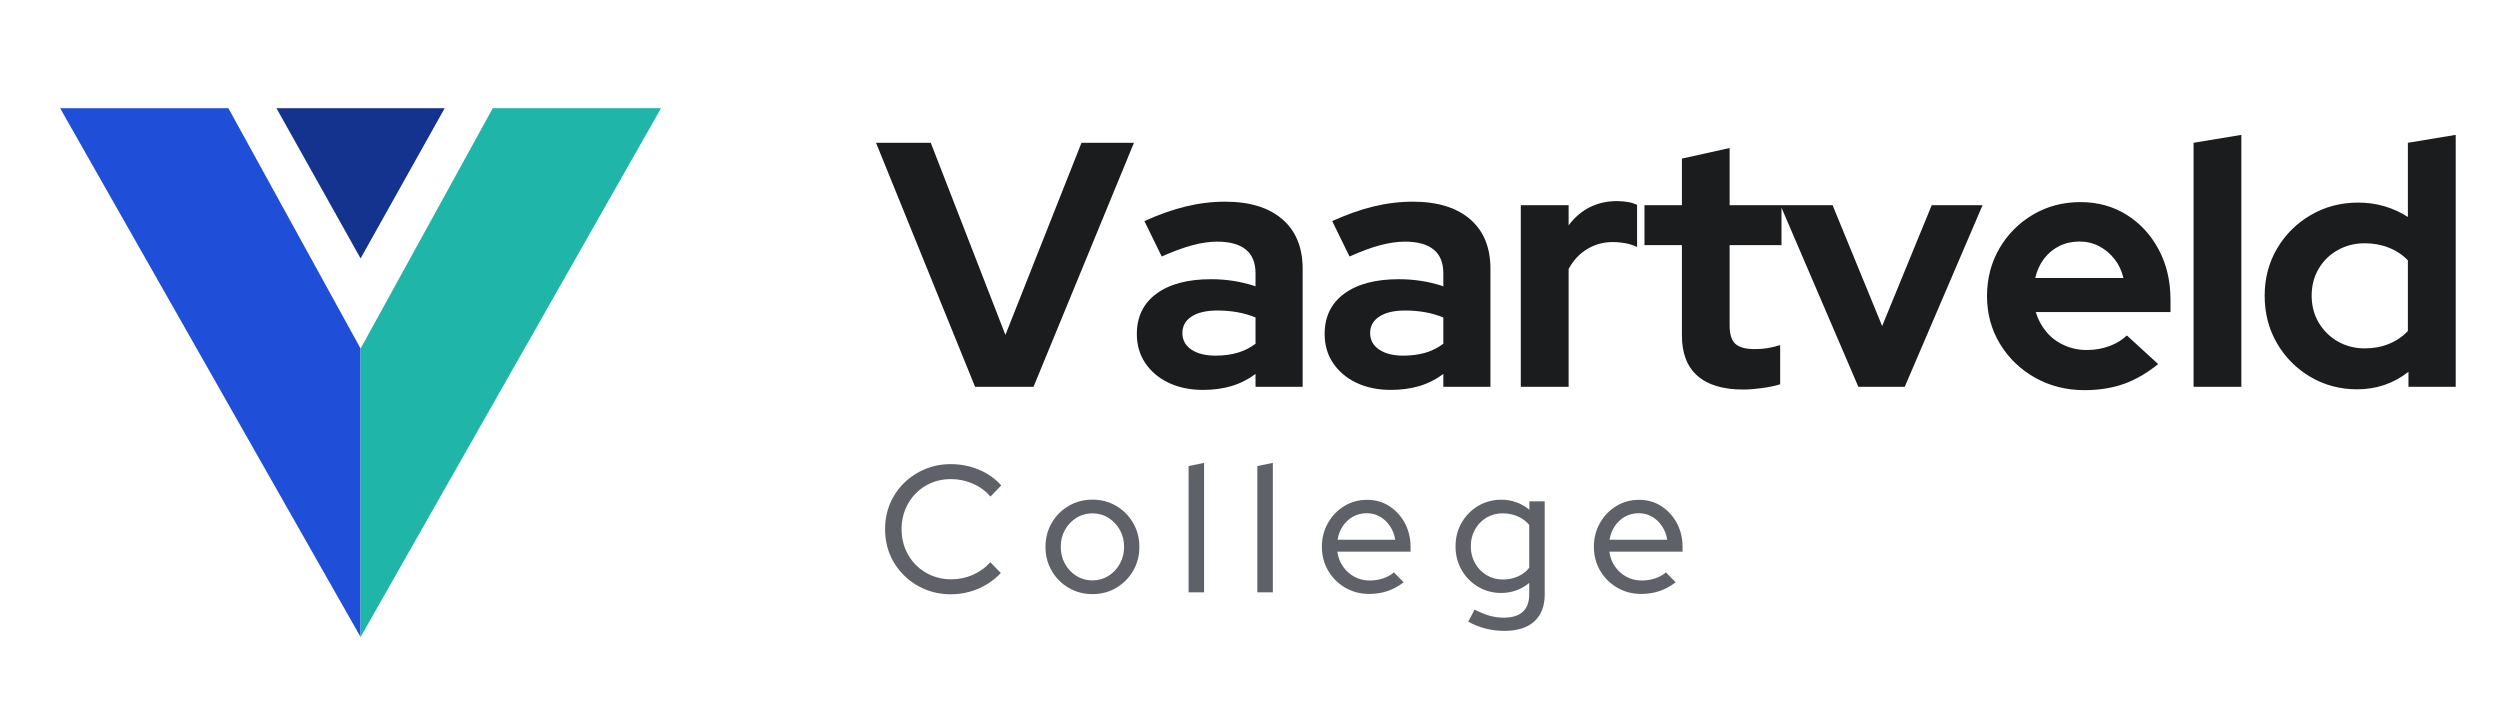
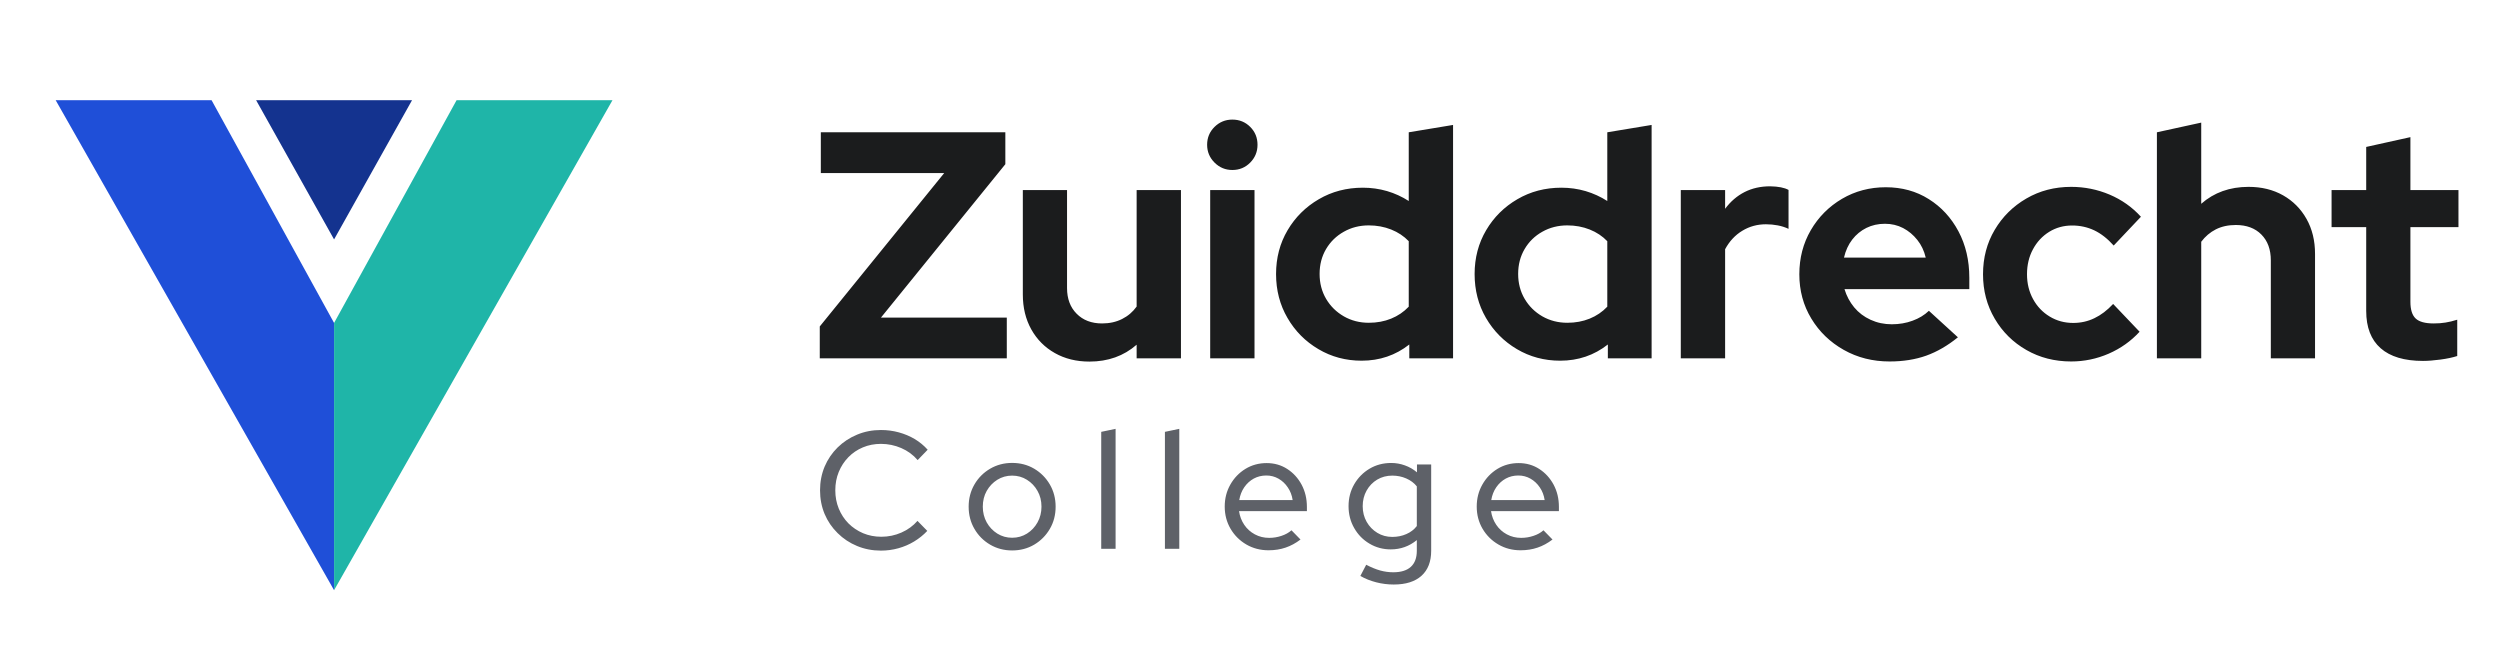
- <svg xmlns="http://www.w3.org/2000/svg" viewBox="0 0 416 120" role="img" aria-label="Vaartveld College">
+ <svg xmlns="http://www.w3.org/2000/svg" viewBox="0 0 449 120" role="img" aria-label="Zuiddrecht College">
  <path d="M10,18 H38 L60,58 V106 Z" fill="#1F4FD8" />
  <path d="M110,18 H82 L60,58 V106 Z" fill="#1FB5A8" />
  <path d="M46,18 H74 L60,43 Z" fill="#14338F" />
-   <path d="M162.25 64.36 145.77 23.76H154.88L167.3 55.73L179.96 23.76H188.69L171.98 64.36Z M200.19 64.88Q196.96 64.88 194.47 63.7Q191.98 62.51 190.57 60.41Q189.17 58.32 189.17 55.58Q189.17 51.26 192.45 48.86Q195.72 46.46 201.52 46.46Q205.43 46.46 208.92 47.64V45.48Q208.92 42.83 207.3 41.52Q205.68 40.21 202.54 40.21Q200.64 40.21 198.43 40.8Q196.21 41.39 193.31 42.68L190.43 36.79Q194.02 35.16 197.3 34.36Q200.57 33.56 203.86 33.56Q210 33.56 213.38 36.48Q216.76 39.4 216.76 44.73V64.36H208.92V62.23Q207.03 63.62 204.89 64.25Q202.75 64.88 200.19 64.88ZM196.75 55.42Q196.75 57.15 198.24 58.17Q199.74 59.18 202.28 59.18Q204.22 59.18 205.89 58.71Q207.56 58.23 208.92 57.2V52.83Q207.46 52.23 205.88 51.95Q204.31 51.67 202.55 51.67Q199.82 51.67 198.28 52.67Q196.75 53.66 196.75 55.42Z M231.44 64.88Q228.21 64.88 225.72 63.7Q223.23 62.51 221.82 60.41Q220.42 58.32 220.42 55.58Q220.42 51.26 223.69 48.86Q226.97 46.46 232.77 46.46Q236.67 46.46 240.17 47.64V45.48Q240.17 42.83 238.55 41.52Q236.93 40.21 233.79 40.21Q231.89 40.21 229.67 40.8Q227.46 41.39 224.56 42.68L221.68 36.79Q225.27 35.16 228.54 34.36Q231.82 33.56 235.11 33.56Q241.24 33.56 244.63 36.48Q248.01 39.4 248.01 44.73V64.36H240.17V62.23Q238.28 63.62 236.14 64.25Q234 64.88 231.44 64.88ZM227.99 55.42Q227.99 57.15 229.49 58.17Q230.99 59.18 233.53 59.18Q235.47 59.18 237.14 58.71Q238.8 58.23 240.17 57.2V52.83Q238.7 52.23 237.13 51.95Q235.56 51.67 233.8 51.67Q231.07 51.67 229.53 52.67Q227.99 53.66 227.99 55.42Z M253.06 64.36V34.14H261.02V37.5Q262.48 35.53 264.52 34.49Q266.56 33.46 269.1 33.46Q271.32 33.5 272.41 34.11V41.1Q271.53 40.68 270.49 40.48Q269.44 40.28 268.35 40.28Q266.02 40.28 264.1 41.45Q262.18 42.61 261.02 44.76V64.36Z M290.07 64.82Q285.05 64.82 282.46 62.54Q279.87 60.26 279.87 55.84V40.79H273.64V34.14H279.87V26.39L287.81 24.63V34.14H296.44V40.79H287.81V54.2Q287.81 56.31 288.75 57.2Q289.69 58.09 291.98 58.09Q293.16 58.09 294.12 57.93Q295.07 57.78 296.22 57.42V63.94Q294.99 64.34 293.19 64.58Q291.39 64.82 290.07 64.82Z M309.23 64.36 296.26 34.14H304.94L313.19 54.25L321.44 34.14H329.9L316.95 64.36Z M346.86 64.92Q342.31 64.92 338.62 62.84Q334.94 60.76 332.79 57.21Q330.64 53.66 330.64 49.26Q330.64 44.88 332.7 41.34Q334.76 37.8 338.3 35.71Q341.84 33.63 346.18 33.63Q350.52 33.63 353.9 35.76Q357.27 37.88 359.22 41.55Q361.17 45.21 361.17 49.89V51.93H338.75Q339.31 53.77 340.5 55.2Q341.68 56.63 343.44 57.43Q345.19 58.24 347.24 58.24Q349.25 58.24 350.98 57.6Q352.71 56.97 353.91 55.82L359.12 60.58Q356.35 62.83 353.42 63.88Q350.49 64.92 346.86 64.92ZM338.66 46.26H353.34Q352.91 44.44 351.84 43.09Q350.77 41.74 349.28 40.96Q347.79 40.19 346.02 40.19Q344.19 40.19 342.69 40.93Q341.18 41.68 340.14 43.03Q339.11 44.38 338.66 46.26Z M365.01 64.36V23.76L372.96 22.44V64.36Z M392.21 64.78Q387.94 64.78 384.43 62.7Q380.93 60.63 378.88 57.1Q376.84 53.58 376.84 49.22Q376.84 44.86 378.91 41.35Q380.98 37.84 384.52 35.78Q388.06 33.71 392.43 33.71Q394.68 33.71 396.77 34.32Q398.86 34.94 400.67 36.1V23.76L408.63 22.44V64.36H400.77V61.87Q397.07 64.78 392.21 64.78ZM393.49 57.97Q395.67 57.97 397.5 57.23Q399.33 56.49 400.67 55.08V43.32Q399.37 41.96 397.51 41.22Q395.65 40.48 393.49 40.48Q391.02 40.48 389 41.62Q386.98 42.75 385.82 44.73Q384.66 46.7 384.66 49.2Q384.66 51.69 385.83 53.68Q387 55.66 389.01 56.82Q391.03 57.97 393.49 57.97Z" fill="#1B1C1D" />
+   <path d="M147.23 64.36V58.63L169.58 31.08H147.42V23.76H180.56V29.49L158.22 57.04H180.82V64.36Z M195.66 64.94Q192.15 64.94 189.45 63.41Q186.75 61.89 185.22 59.16Q183.7 56.43 183.7 52.9V34.14H191.64V51.73Q191.64 54.62 193.37 56.35Q195.09 58.09 197.93 58.09Q199.95 58.09 201.53 57.29Q203.11 56.5 204.14 55.06V34.14H212.1V64.36H204.14V61.91Q200.68 64.94 195.66 64.94Z M217.35 64.36V34.14H225.31V64.36ZM221.33 30.53Q219.46 30.53 218.13 29.2Q216.8 27.87 216.8 26Q216.8 24.1 218.13 22.79Q219.46 21.48 221.33 21.48Q223.23 21.48 224.54 22.79Q225.85 24.1 225.85 26Q225.85 27.87 224.54 29.2Q223.23 30.53 221.33 30.53Z M244.55 64.78Q240.28 64.78 236.78 62.7Q233.27 60.63 231.23 57.1Q229.18 53.58 229.18 49.22Q229.18 44.86 231.25 41.35Q233.32 37.84 236.86 35.78Q240.4 33.71 244.78 33.71Q247.02 33.71 249.12 34.32Q251.21 34.94 253.01 36.1V23.76L260.97 22.44V64.36H253.11V61.87Q249.41 64.78 244.55 64.78ZM245.83 57.97Q248.02 57.97 249.84 57.23Q251.67 56.49 253.01 55.08V43.32Q251.71 41.96 249.85 41.22Q247.99 40.48 245.83 40.48Q243.36 40.48 241.35 41.62Q239.33 42.75 238.16 44.73Q237 46.7 237 49.2Q237 51.69 238.17 53.68Q239.34 55.66 241.36 56.82Q243.37 57.97 245.83 57.97Z M280.21 64.78Q275.94 64.78 272.43 62.7Q268.93 60.63 266.88 57.1Q264.84 53.58 264.84 49.22Q264.84 44.86 266.91 41.35Q268.98 37.84 272.52 35.78Q276.06 33.71 280.43 33.71Q282.68 33.71 284.77 34.32Q286.86 34.94 288.67 36.1V23.76L296.63 22.44V64.36H288.77V61.87Q285.07 64.78 280.21 64.78ZM281.49 57.97Q283.67 57.97 285.5 57.23Q287.33 56.49 288.67 55.08V43.32Q287.37 41.96 285.51 41.22Q283.65 40.48 281.49 40.48Q279.02 40.48 277 41.62Q274.98 42.75 273.82 44.73Q272.66 46.7 272.66 49.2Q272.66 51.69 273.83 53.68Q275 55.66 277.01 56.82Q279.03 57.97 281.49 57.97Z M301.87 64.36V34.14H309.83V37.5Q311.29 35.53 313.33 34.49Q315.37 33.46 317.91 33.46Q320.13 33.5 321.22 34.11V41.1Q320.34 40.68 319.29 40.48Q318.25 40.28 317.16 40.28Q314.83 40.28 312.91 41.45Q310.99 42.61 309.83 44.76V64.36Z M339.37 64.92Q334.82 64.92 331.14 62.84Q327.45 60.76 325.31 57.21Q323.16 53.66 323.16 49.26Q323.16 44.88 325.22 41.34Q327.28 37.8 330.82 35.71Q334.36 33.63 338.69 33.63Q343.04 33.63 346.41 35.76Q349.79 37.88 351.74 41.55Q353.69 45.21 353.69 49.89V51.93H331.27Q331.83 53.77 333.01 55.2Q334.2 56.63 335.95 57.43Q337.71 58.24 339.76 58.24Q341.77 58.24 343.5 57.6Q345.23 56.97 346.43 55.82L351.64 60.58Q348.87 62.83 345.94 63.88Q343.01 64.92 339.37 64.92ZM331.18 46.26H345.86Q345.43 44.44 344.35 43.09Q343.28 41.74 341.8 40.96Q340.31 40.19 338.54 40.19Q336.71 40.19 335.21 40.93Q333.7 41.68 332.66 43.03Q331.62 44.38 331.18 46.26Z M371.98 64.92Q367.53 64.92 363.94 62.86Q360.34 60.8 358.25 57.23Q356.15 53.66 356.15 49.26Q356.15 44.82 358.25 41.28Q360.34 37.74 363.94 35.65Q367.53 33.56 371.98 33.56Q375.59 33.56 378.88 34.95Q382.17 36.35 384.51 38.93L379.62 44.1Q377.97 42.25 376.13 41.37Q374.29 40.5 372.16 40.5Q369.87 40.5 368.03 41.64Q366.18 42.79 365.12 44.77Q364.05 46.75 364.05 49.26Q364.05 51.73 365.14 53.72Q366.22 55.7 368.12 56.85Q370.01 58 372.35 58Q374.39 58 376.15 57.15Q377.92 56.31 379.52 54.59L384.27 59.58Q381.95 62.11 378.72 63.52Q375.49 64.92 371.98 64.92Z M387.38 64.36V23.76L395.34 22.02V36.6Q398.8 33.56 403.84 33.56Q407.35 33.56 410.04 35.08Q412.73 36.61 414.25 39.32Q415.78 42.03 415.78 45.6V64.36H407.84V46.76Q407.84 43.83 406.14 42.12Q404.45 40.41 401.55 40.41Q399.52 40.41 397.97 41.19Q396.42 41.98 395.34 43.42V64.36Z M435.17 64.82Q430.15 64.82 427.56 62.54Q424.97 60.26 424.97 55.84V40.79H418.75V34.14H424.97V26.39L432.91 24.63V34.14H441.54V40.79H432.91V54.2Q432.91 56.31 433.85 57.2Q434.79 58.09 437.09 58.09Q438.26 58.09 439.22 57.93Q440.18 57.78 441.32 57.42V63.94Q440.09 64.34 438.29 64.58Q436.49 64.82 435.17 64.82Z" fill="#1B1C1D" />
  <path d="M158.22 98.89Q155.92 98.89 153.93 98.06Q151.94 97.24 150.44 95.75Q148.93 94.27 148.1 92.31Q147.28 90.34 147.28 88.06Q147.28 85.78 148.1 83.81Q148.93 81.85 150.44 80.36Q151.95 78.88 153.94 78.06Q155.93 77.23 158.22 77.23Q159.88 77.23 161.42 77.65Q162.96 78.07 164.28 78.85Q165.6 79.64 166.61 80.77L164.81 82.63Q163.6 81.22 161.86 80.47Q160.12 79.72 158.22 79.72Q156.47 79.72 154.97 80.35Q153.47 80.98 152.36 82.12Q151.26 83.25 150.64 84.76Q150.02 86.27 150.02 88.06Q150.02 89.82 150.64 91.34Q151.26 92.86 152.38 94Q153.51 95.13 155.02 95.77Q156.53 96.4 158.29 96.4Q160.19 96.4 161.89 95.65Q163.6 94.9 164.78 93.55L166.54 95.35Q165.5 96.45 164.18 97.25Q162.86 98.05 161.34 98.47Q159.82 98.89 158.22 98.89Z M181.78 98.86Q179.61 98.86 177.83 97.82Q176.04 96.77 175.01 94.99Q173.97 93.21 173.97 91Q173.97 88.8 175.01 87.01Q176.04 85.23 177.83 84.18Q179.61 83.14 181.78 83.14Q183.97 83.14 185.74 84.18Q187.51 85.23 188.55 87.01Q189.59 88.8 189.59 91Q189.59 93.21 188.55 94.99Q187.51 96.77 185.74 97.82Q183.97 98.86 181.78 98.86ZM181.78 96.58Q183.25 96.58 184.45 95.83Q185.64 95.08 186.34 93.82Q187.05 92.55 187.05 91Q187.05 89.42 186.34 88.17Q185.64 86.92 184.44 86.17Q183.25 85.42 181.78 85.42Q180.31 85.42 179.11 86.17Q177.92 86.92 177.21 88.17Q176.51 89.42 176.51 91Q176.51 92.55 177.21 93.82Q177.92 95.08 179.11 95.83Q180.31 96.58 181.78 96.58Z M197.78 98.56V77.56L200.36 77.02V98.56Z M209.22 98.56V77.56L211.8 77.02V98.56Z M227.83 98.83Q225.63 98.83 223.84 97.79Q222.06 96.75 221.01 94.97Q219.96 93.18 219.96 90.98Q219.96 88.8 220.97 87.03Q221.97 85.26 223.68 84.21Q225.39 83.17 227.49 83.17Q229.55 83.17 231.18 84.22Q232.81 85.27 233.77 87.05Q234.72 88.83 234.72 91.04V91.8H222.53Q222.73 93.17 223.47 94.26Q224.21 95.35 225.37 95.97Q226.54 96.6 227.94 96.6Q229.08 96.6 230.15 96.24Q231.22 95.89 231.95 95.24L233.57 96.9Q232.28 97.88 230.89 98.35Q229.49 98.83 227.83 98.83ZM222.57 89.81H232.16Q231.97 88.53 231.29 87.54Q230.62 86.54 229.62 85.97Q228.62 85.4 227.43 85.4Q226.2 85.4 225.18 85.95Q224.16 86.51 223.47 87.51Q222.79 88.5 222.57 89.81Z M250.32 104.98Q248.71 104.98 247.16 104.58Q245.6 104.18 244.32 103.44L245.37 101.43Q246.71 102.13 247.88 102.46Q249.05 102.78 250.23 102.78Q252.31 102.78 253.38 101.81Q254.46 100.83 254.46 98.93V97Q252.42 98.67 249.78 98.67Q247.69 98.67 245.96 97.64Q244.23 96.62 243.22 94.85Q242.2 93.08 242.2 90.91Q242.2 88.74 243.22 86.97Q244.24 85.21 245.97 84.18Q247.7 83.15 249.86 83.15Q251.12 83.15 252.31 83.58Q253.5 84 254.49 84.83V83.42H257.04V98.92Q257.04 101.84 255.3 103.41Q253.56 104.98 250.32 104.98ZM250.05 96.43Q251.43 96.43 252.58 95.92Q253.73 95.42 254.46 94.48V87.35Q253.73 86.44 252.56 85.93Q251.4 85.42 250.05 85.42Q248.55 85.42 247.34 86.14Q246.14 86.86 245.44 88.11Q244.74 89.36 244.74 90.91Q244.74 92.46 245.45 93.72Q246.16 94.97 247.37 95.7Q248.57 96.43 250.05 96.43Z M273.09 98.83Q270.89 98.83 269.11 97.79Q267.32 96.75 266.27 94.97Q265.22 93.18 265.22 90.98Q265.22 88.8 266.23 87.03Q267.23 85.26 268.94 84.21Q270.65 83.17 272.75 83.17Q274.81 83.17 276.44 84.22Q278.07 85.27 279.03 87.05Q279.98 88.83 279.98 91.04V91.8H267.79Q267.99 93.17 268.73 94.26Q269.47 95.35 270.63 95.97Q271.8 96.6 273.2 96.6Q274.34 96.6 275.41 96.24Q276.48 95.89 277.21 95.24L278.83 96.9Q277.54 97.88 276.15 98.35Q274.75 98.83 273.09 98.83ZM267.83 89.81H277.42Q277.23 88.53 276.55 87.54Q275.88 86.54 274.88 85.97Q273.88 85.4 272.69 85.4Q271.46 85.4 270.44 85.95Q269.42 86.51 268.73 87.51Q268.05 88.5 267.83 89.81Z" fill="#5E6168" />
</svg>
